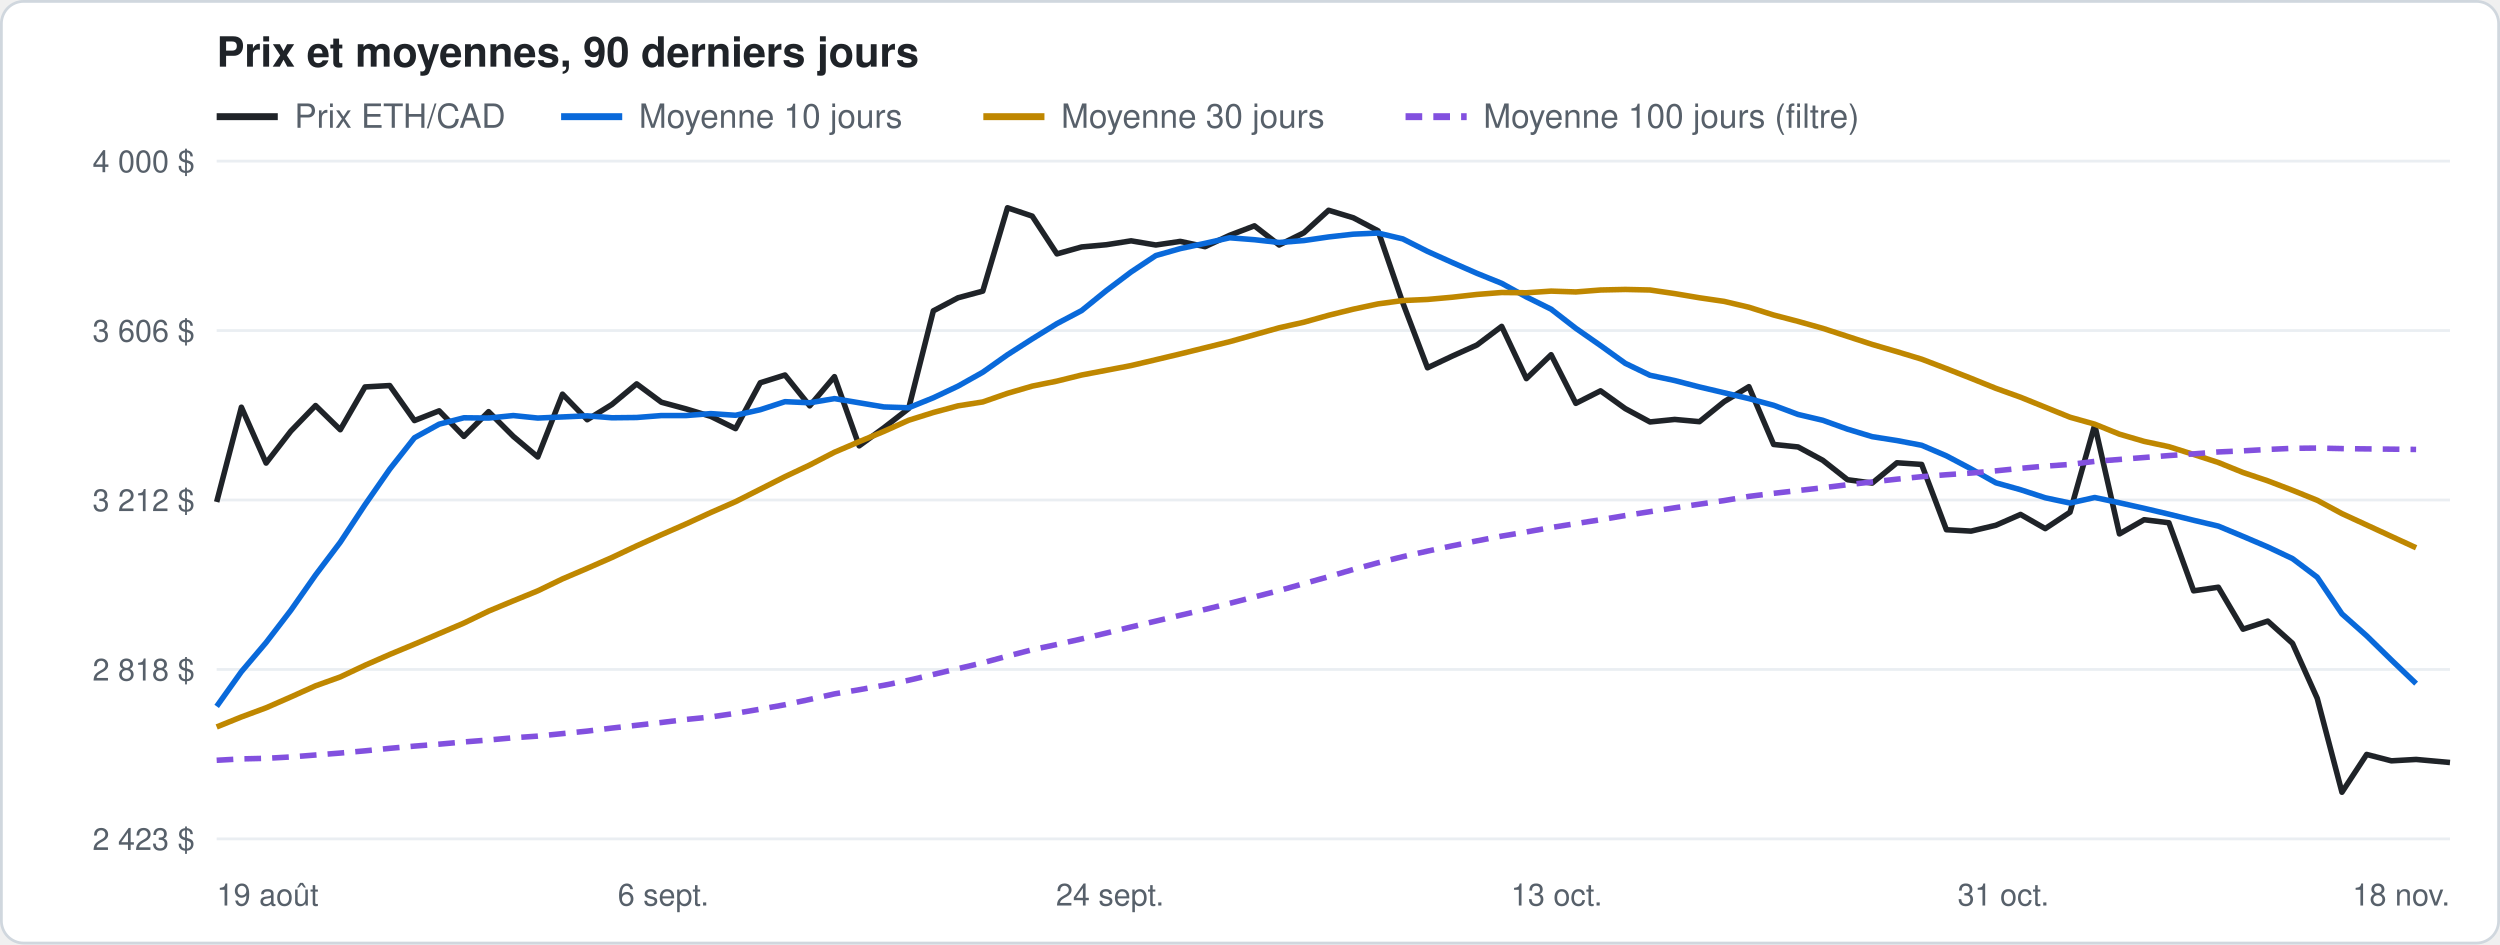
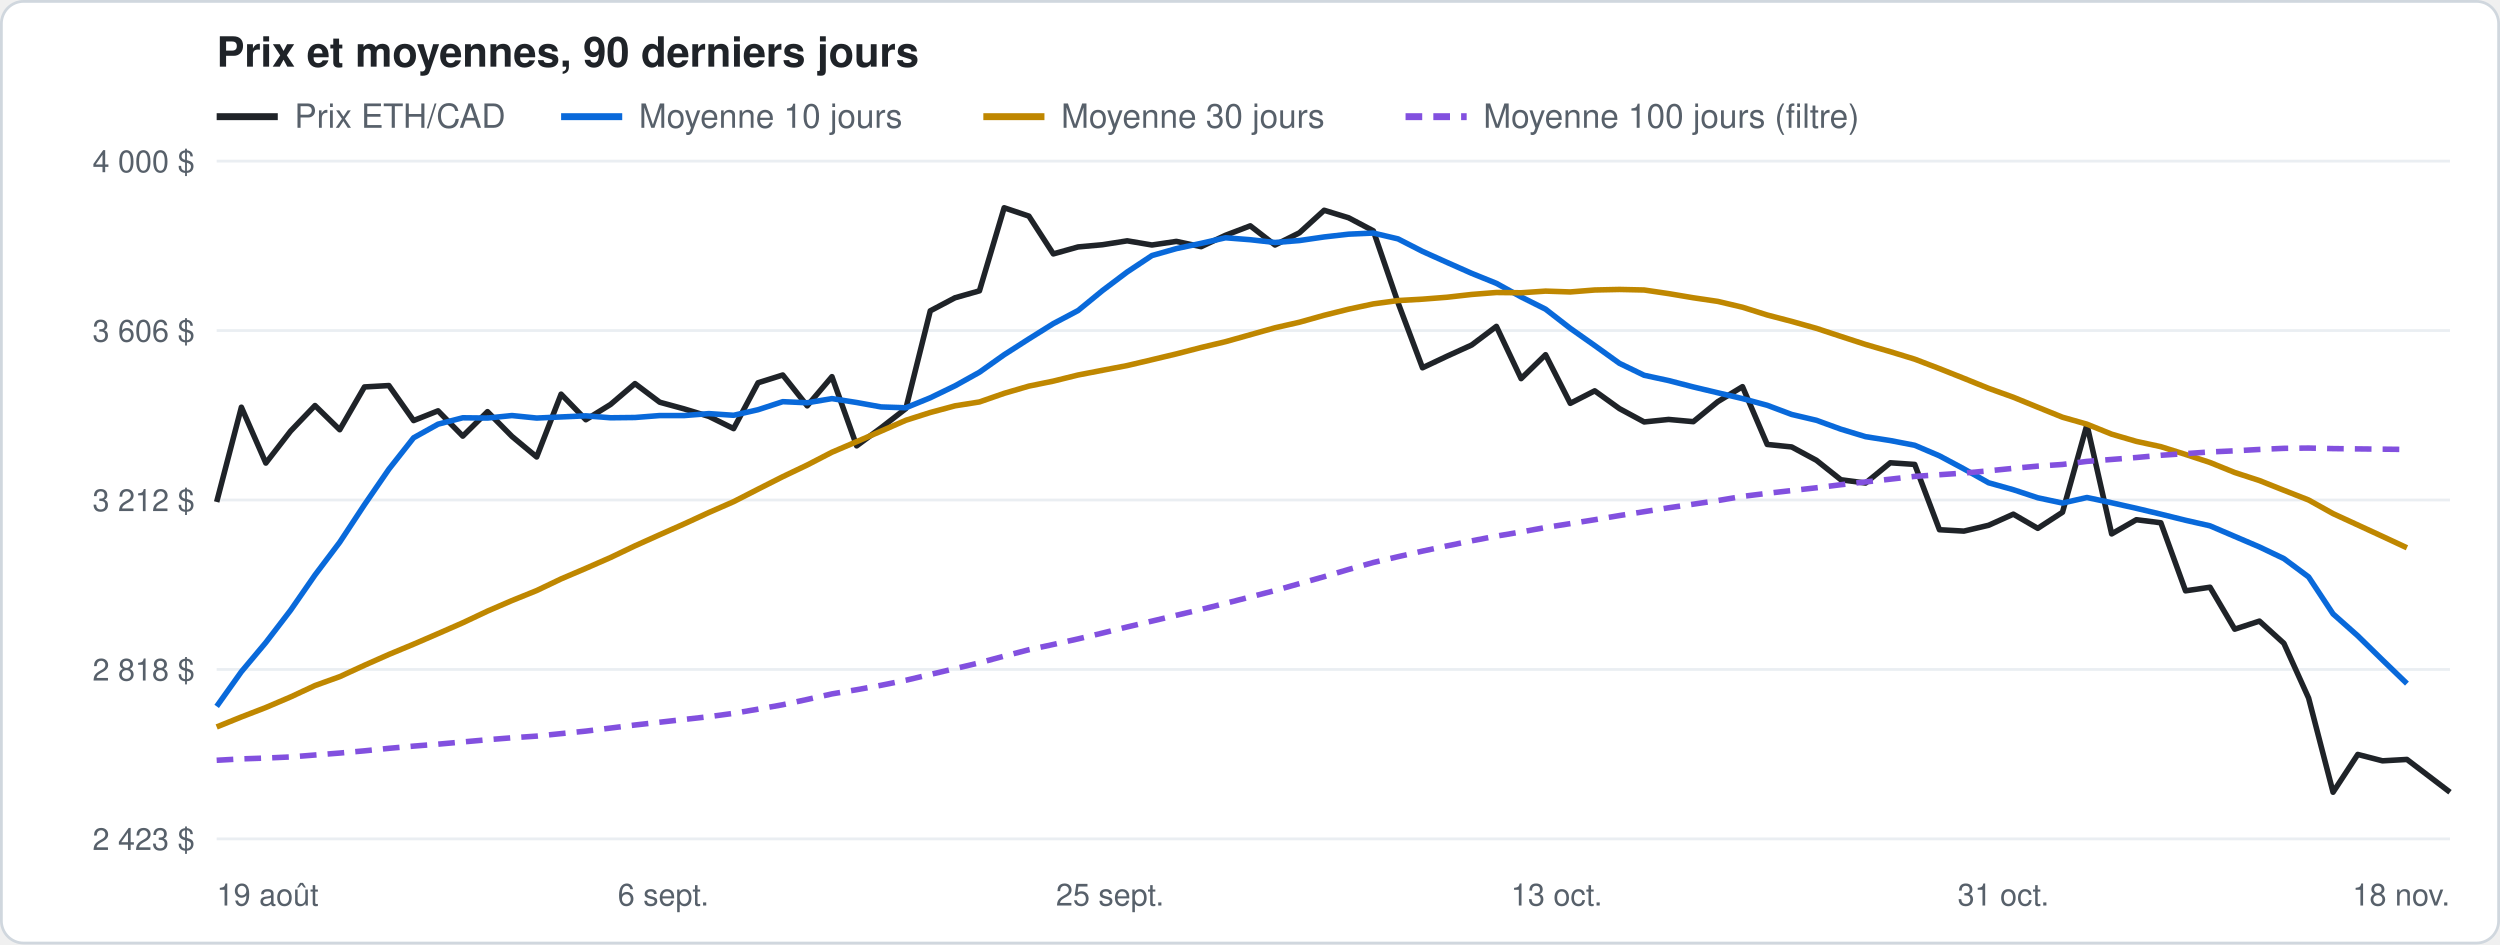
<svg xmlns="http://www.w3.org/2000/svg" width="900" height="340" viewBox="0 0 900 340" font-family="-apple-system, Segoe UI, Helvetica, Arial, sans-serif">
  <rect x="0.5" y="0.5" width="899" height="339" rx="8" fill="#ffffff" stroke="#d0d7de" />
  <text x="78" y="24" font-size="15" font-weight="600" fill="#1f2328">Prix et moyennes, 90 derniers jours</text>
  <line x1="78" y1="42" x2="100" y2="42" stroke="#1f2328" stroke-width="2.5" />
  <text x="106" y="46" font-size="12" fill="#57606a">Prix ETH/CAD</text>
  <line x1="202" y1="42" x2="224" y2="42" stroke="#0969da" stroke-width="2.5" />
  <text x="230" y="46" font-size="12" fill="#57606a">Moyenne 10 jours</text>
  <line x1="354" y1="42" x2="376" y2="42" stroke="#bf8700" stroke-width="2.5" />
  <text x="382" y="46" font-size="12" fill="#57606a">Moyenne 30 jours</text>
  <line x1="506" y1="42" x2="528" y2="42" stroke="#8250df" stroke-width="2.5" stroke-dasharray="6 4" />
  <text x="534" y="46" font-size="12" fill="#57606a">Moyenne 100 jours (filtre)</text>
  <line x1="78" y1="302.0" x2="882" y2="302.0" stroke="#eaeef2" />
  <text x="70" y="306.0" font-size="11" fill="#57606a" text-anchor="end">2 423 $</text>
  <line x1="78" y1="241.0" x2="882" y2="241.0" stroke="#eaeef2" />
  <text x="70" y="245.0" font-size="11" fill="#57606a" text-anchor="end">2 818 $</text>
  <line x1="78" y1="180.0" x2="882" y2="180.0" stroke="#eaeef2" />
  <text x="70" y="184.0" font-size="11" fill="#57606a" text-anchor="end">3 212 $</text>
  <line x1="78" y1="119.0" x2="882" y2="119.0" stroke="#eaeef2" />
  <text x="70" y="123.0" font-size="11" fill="#57606a" text-anchor="end">3 606 $</text>
  <line x1="78" y1="58.0" x2="882" y2="58.0" stroke="#eaeef2" />
  <text x="70" y="62.0" font-size="11" fill="#57606a" text-anchor="end">4 000 $</text>
  <text x="78.0" y="326" font-size="11" fill="#57606a" text-anchor="start">19 août</text>
  <text x="238.8" y="326" font-size="11" fill="#57606a" text-anchor="middle">6 sept.</text>
-   <text x="399.6" y="326" font-size="11" fill="#57606a" text-anchor="middle">24 sept.</text>
+   <text x="399.6" y="326" font-size="11" fill="#57606a" text-anchor="middle">25 sept.</text>
  <text x="560.4" y="326" font-size="11" fill="#57606a" text-anchor="middle">13 oct.</text>
  <text x="721.2" y="326" font-size="11" fill="#57606a" text-anchor="middle">31 oct.</text>
  <text x="882.0" y="326" font-size="11" fill="#57606a" text-anchor="end">18 nov.</text>
-   <polyline points="78.0,180.7 86.9,146.6 95.8,166.7 104.7,155.2 113.6,146.0 122.5,154.7 131.4,139.3 140.3,138.8 149.2,151.4 158.1,147.9 167.0,157.1 175.9,148.2 184.8,157.1 193.6,164.5 202.5,141.9 211.4,151.1 220.3,145.6 229.2,138.2 238.1,144.8 247.0,147.2 255.9,149.9 264.8,154.3 273.7,137.8 282.6,135.0 291.5,146.1 300.4,135.6 309.3,160.5 318.2,154.0 327.1,147.1 336.0,111.9 344.9,107.2 353.8,104.8 362.7,74.8 371.6,77.8 380.5,91.4 389.4,88.9 398.3,88.1 407.2,86.7 416.1,88.2 424.9,86.9 433.8,88.8 442.7,84.7 451.6,81.3 460.5,88.2 469.4,83.8 478.3,75.7 487.2,78.4 496.1,83.1 505.0,109.0 513.9,132.4 522.8,128.2 531.7,124.2 540.6,117.5 549.5,136.3 558.4,127.7 567.3,145.2 576.2,140.7 585.1,147.1 594.0,151.9 602.9,151.0 611.8,151.8 620.7,144.6 629.6,139.2 638.5,160.0 647.3,160.9 656.2,165.7 665.1,172.7 674.0,173.9 682.9,166.6 691.8,167.2 700.7,190.7 709.6,191.2 718.5,189.1 727.4,185.2 736.3,190.3 745.2,184.4 754.1,153.0 763.0,192.2 771.9,187.1 780.8,188.2 789.7,212.7 798.6,211.4 807.5,226.5 816.4,223.6 825.3,231.6 834.2,251.4 843.1,285.2 852.0,271.6 860.9,273.9 869.8,273.4 882.0,274.5" fill="none" stroke="#1f2328" stroke-width="2" stroke-linejoin="round" />
-   <polyline points="78.0,254.3 86.9,241.8 95.8,231.3 104.7,219.7 113.6,207.0 122.5,195.2 131.4,181.7 140.3,168.9 149.2,157.6 158.1,152.7 167.0,150.4 175.9,150.5 184.8,149.6 193.6,150.5 202.5,150.1 211.4,149.7 220.3,150.4 229.2,150.3 238.1,149.6 247.0,149.6 255.9,148.9 264.8,149.5 273.7,147.5 282.6,144.6 291.5,145.0 300.4,143.5 309.3,145.0 318.2,146.5 327.1,146.8 336.0,143.2 344.9,139.0 353.8,134.0 362.7,127.7 371.6,122.0 380.5,116.5 389.4,111.8 398.3,104.6 407.2,97.9 416.1,92.0 424.9,89.5 433.8,87.6 442.7,85.6 451.6,86.3 460.5,87.3 469.4,86.6 478.3,85.3 487.2,84.3 496.1,83.9 505.0,86.0 513.9,90.5 522.8,94.5 531.7,98.4 540.6,102.0 549.5,106.9 558.4,111.3 567.3,118.2 576.2,124.4 585.1,130.8 594.0,135.1 602.9,137.0 611.8,139.3 620.7,141.4 629.6,143.5 638.5,145.9 647.3,149.2 656.2,151.3 665.1,154.5 674.0,157.2 682.9,158.6 691.8,160.3 700.7,164.1 709.6,168.8 718.5,173.8 727.4,176.3 736.3,179.2 745.2,181.1 754.1,179.1 763.0,181.0 771.9,183.0 780.8,185.1 789.7,187.3 798.6,189.4 807.5,193.1 816.4,196.9 825.3,201.1 834.2,207.8 843.1,221.0 852.0,228.9 860.9,237.6 869.8,246.1" fill="none" stroke="#0969da" stroke-width="2" stroke-linejoin="round" />
-   <polyline points="78.0,261.7 86.9,258.1 95.8,254.8 104.7,250.9 113.6,246.9 122.5,243.7 131.4,239.5 140.3,235.6 149.2,231.9 158.1,228.1 167.0,224.3 175.9,220.0 184.8,216.3 193.6,212.7 202.5,208.4 211.4,204.6 220.3,200.7 229.2,196.5 238.1,192.5 247.0,188.6 255.9,184.5 264.8,180.6 273.7,176.1 282.6,171.6 291.5,167.4 300.4,162.8 309.3,159.0 318.2,155.3 327.1,151.3 336.0,148.5 344.9,146.1 353.8,144.7 362.7,141.6 371.6,139.0 380.5,137.2 389.4,135.0 398.3,133.3 407.2,131.6 416.1,129.5 424.9,127.4 433.8,125.2 442.7,123.0 451.6,120.5 460.5,118.0 469.4,116.0 478.3,113.5 487.2,111.3 496.1,109.4 505.0,108.2 513.9,107.8 522.8,107.0 531.7,106.0 540.6,105.3 549.5,105.4 558.4,104.8 567.3,105.1 576.2,104.4 585.1,104.2 594.0,104.4 602.9,105.7 611.8,107.2 620.7,108.5 629.6,110.6 638.5,113.4 647.3,115.7 656.2,118.2 665.1,121.1 674.0,124.0 682.9,126.6 691.8,129.3 700.7,132.7 709.6,136.2 718.5,139.8 727.4,143.0 736.3,146.6 745.2,150.2 754.1,152.7 763.0,156.3 771.9,158.9 780.8,160.8 789.7,163.6 798.6,166.5 807.5,170.1 816.4,173.1 825.3,176.5 834.2,180.1 843.1,184.9 852.0,189.0 860.9,193.1 869.8,197.2" fill="none" stroke="#bf8700" stroke-width="2" stroke-linejoin="round" />
-   <polyline points="78.0,273.7 86.9,273.2 95.8,273.0 104.7,272.5 113.6,271.8 122.5,271.1 131.4,270.3 140.3,269.4 149.2,268.6 158.1,267.9 167.0,267.1 175.9,266.4 184.8,265.6 193.6,265.0 202.5,264.1 211.4,263.2 220.3,262.1 229.2,261.1 238.1,260.1 247.0,259.0 255.9,258.1 264.8,256.8 273.7,255.3 282.6,253.7 291.5,251.8 300.4,249.8 309.3,248.3 318.2,246.7 327.1,244.9 336.0,242.8 344.9,240.7 353.8,238.6 362.7,236.2 371.6,233.9 380.5,232.0 389.4,230.0 398.3,227.9 407.2,225.7 416.1,223.6 424.9,221.5 433.8,219.4 442.7,217.2 451.6,214.9 460.5,212.6 469.4,210.1 478.3,207.6 487.2,205.0 496.1,202.6 505.0,200.4 513.9,198.4 522.8,196.5 531.7,194.7 540.6,193.0 549.5,191.5 558.4,189.9 567.3,188.5 576.2,187.1 585.1,185.6 594.0,184.2 602.9,182.8 611.8,181.5 620.7,180.2 629.6,178.7 638.5,177.6 647.3,176.6 656.2,175.6 665.1,174.5 674.0,173.5 682.9,172.5 691.8,171.6 700.7,170.9 709.6,170.3 718.5,169.5 727.4,168.6 736.3,167.8 745.2,167.2 754.1,166.1 763.0,165.4 771.9,164.7 780.8,164.0 789.7,163.4 798.6,162.7 807.5,162.3 816.4,161.8 825.3,161.4 834.2,161.3 843.1,161.5 852.0,161.6 860.9,161.7 869.8,161.8" fill="none" stroke="#8250df" stroke-width="2" stroke-linejoin="round" stroke-dasharray="6 4" />
+   <polyline points="78.0,180.7 86.9,146.6 95.7,166.7 104.6,155.2 113.4,146.0 122.3,154.7 131.2,139.3 140.0,138.8 148.9,151.4 157.7,147.9 166.6,157.0 175.5,148.2 184.3,157.1 193.2,164.5 202.0,141.9 210.9,151.1 219.8,145.6 228.6,138.1 237.5,144.8 246.3,147.2 255.2,149.9 264.1,154.3 272.9,137.8 281.8,135.0 290.6,146.1 299.5,135.6 308.4,160.5 317.2,154.0 326.1,147.1 334.9,111.9 343.8,107.2 352.6,104.7 361.5,74.8 370.4,77.8 379.2,91.4 388.1,88.9 396.9,88.1 405.8,86.7 414.7,88.2 423.5,86.9 432.4,88.8 441.2,84.7 450.1,81.3 459.0,88.2 467.8,83.8 476.7,75.7 485.5,78.4 494.4,83.1 503.3,109.0 512.1,132.4 521.0,128.2 529.8,124.2 538.7,117.5 547.6,136.3 556.4,127.7 565.3,145.2 574.1,140.7 583.0,147.1 591.9,151.9 600.7,151.0 609.6,151.8 618.4,144.6 627.3,139.2 636.2,160.0 645.0,160.9 653.9,165.7 662.7,172.7 671.6,173.9 680.5,166.6 689.3,167.2 698.2,190.7 707.0,191.2 715.9,189.1 724.8,185.1 733.6,190.2 742.5,184.4 751.3,152.9 760.2,192.2 769.1,187.1 777.9,188.2 786.8,212.7 795.6,211.4 804.5,226.5 813.4,223.6 822.2,231.6 831.1,251.3 839.9,285.2 848.8,271.6 857.7,273.9 866.5,273.4 882.0,285.2" fill="none" stroke="#1f2328" stroke-width="2" stroke-linejoin="round" />
+   <polyline points="78.0,254.3 86.9,241.8 95.7,231.3 104.6,219.7 113.4,207.0 122.3,195.2 131.2,181.7 140.0,168.9 148.9,157.6 157.7,152.7 166.6,150.4 175.5,150.5 184.3,149.6 193.2,150.5 202.0,150.1 210.9,149.7 219.8,150.4 228.6,150.3 237.5,149.6 246.3,149.6 255.2,148.9 264.1,149.5 272.9,147.5 281.8,144.6 290.6,145.0 299.5,143.5 308.4,144.9 317.2,146.5 326.1,146.8 334.9,143.2 343.8,138.9 352.6,134.0 361.5,127.7 370.4,122.0 379.2,116.5 388.1,111.8 396.9,104.6 405.8,97.9 414.7,92.0 423.5,89.5 432.4,87.6 441.2,85.6 450.1,86.3 459.0,87.3 467.8,86.6 476.7,85.3 485.5,84.3 494.4,83.9 503.3,86.0 512.1,90.5 521.0,94.5 529.8,98.4 538.7,102.0 547.6,106.9 556.4,111.3 565.3,118.2 574.1,124.4 583.0,130.8 591.9,135.1 600.7,137.0 609.6,139.3 618.4,141.4 627.3,143.5 636.2,145.9 645.0,149.2 653.9,151.3 662.7,154.5 671.6,157.2 680.5,158.6 689.3,160.3 698.2,164.1 707.0,168.8 715.9,173.8 724.8,176.3 733.6,179.2 742.5,181.1 751.3,179.1 760.2,181.0 769.1,183.0 777.9,185.1 786.8,187.3 795.6,189.3 804.5,193.1 813.4,196.9 822.2,201.1 831.1,207.7 839.9,221.0 848.8,228.9 857.7,237.6 866.5,246.1" fill="none" stroke="#0969da" stroke-width="2" stroke-linejoin="round" />
+   <polyline points="78.0,261.7 86.9,258.1 95.7,254.7 104.6,250.9 113.4,246.8 122.3,243.6 131.2,239.5 140.0,235.6 148.9,231.9 157.7,228.1 166.6,224.2 175.5,220.0 184.3,216.2 193.2,212.6 202.0,208.4 210.9,204.6 219.8,200.7 228.6,196.5 237.5,192.5 246.3,188.6 255.2,184.5 264.1,180.6 272.9,176.1 281.8,171.6 290.6,167.4 299.5,162.8 308.4,159.0 317.2,155.2 326.1,151.3 334.9,148.5 343.8,146.1 352.6,144.7 361.5,141.6 370.4,139.0 379.2,137.2 388.1,135.0 396.9,133.3 405.8,131.6 414.7,129.5 423.5,127.4 432.4,125.1 441.2,123.0 450.1,120.5 459.0,118.0 467.8,116.0 476.7,113.5 485.5,111.3 494.4,109.4 503.3,108.2 512.1,107.7 521.0,107.0 529.8,106.0 538.7,105.3 547.6,105.4 556.4,104.8 565.3,105.1 574.1,104.4 583.0,104.2 591.9,104.4 600.7,105.7 609.6,107.2 618.4,108.5 627.3,110.6 636.2,113.4 645.0,115.7 653.9,118.2 662.7,121.1 671.6,124.0 680.5,126.6 689.3,129.3 698.2,132.7 707.0,136.2 715.9,139.8 724.8,143.0 733.6,146.6 742.5,150.2 751.3,152.7 760.2,156.3 769.1,158.9 777.9,160.8 786.8,163.6 795.6,166.5 804.5,170.1 813.4,173.0 822.2,176.5 831.1,180.0 839.9,184.9 848.8,189.0 857.7,193.1 866.5,197.2" fill="none" stroke="#bf8700" stroke-width="2" stroke-linejoin="round" />
+   <polyline points="78.0,273.7 86.9,273.2 95.7,272.9 104.6,272.5 113.4,271.8 122.3,271.1 131.2,270.3 140.0,269.4 148.9,268.6 157.7,267.9 166.6,267.1 175.5,266.3 184.3,265.6 193.2,265.0 202.0,264.1 210.9,263.2 219.8,262.1 228.6,261.0 237.5,260.0 246.3,259.0 255.2,258.0 264.1,256.8 272.9,255.3 281.8,253.7 290.6,251.8 299.5,249.8 308.4,248.3 317.2,246.7 326.1,244.9 334.9,242.8 343.8,240.7 352.6,238.6 361.5,236.2 370.4,233.9 379.2,232.0 388.1,230.0 396.9,227.9 405.8,225.7 414.7,223.6 423.5,221.5 432.4,219.4 441.2,217.2 450.1,214.9 459.0,212.6 467.8,210.1 476.7,207.6 485.5,205.0 494.4,202.5 503.3,200.4 512.1,198.4 521.0,196.5 529.8,194.7 538.7,193.0 547.6,191.5 556.4,189.9 565.3,188.5 574.1,187.1 583.0,185.6 591.9,184.2 600.7,182.8 609.6,181.5 618.4,180.2 627.3,178.7 636.2,177.6 645.0,176.6 653.9,175.6 662.7,174.5 671.6,173.5 680.5,172.5 689.3,171.5 698.2,170.9 707.0,170.3 715.9,169.5 724.8,168.6 733.6,167.8 742.5,167.2 751.3,166.1 760.2,165.4 769.1,164.7 777.9,163.9 786.8,163.3 795.6,162.7 804.5,162.3 813.4,161.8 822.2,161.4 831.1,161.3 839.9,161.5 848.8,161.6 857.7,161.7 866.5,161.8" fill="none" stroke="#8250df" stroke-width="2" stroke-linejoin="round" stroke-dasharray="6 4" />
</svg>
